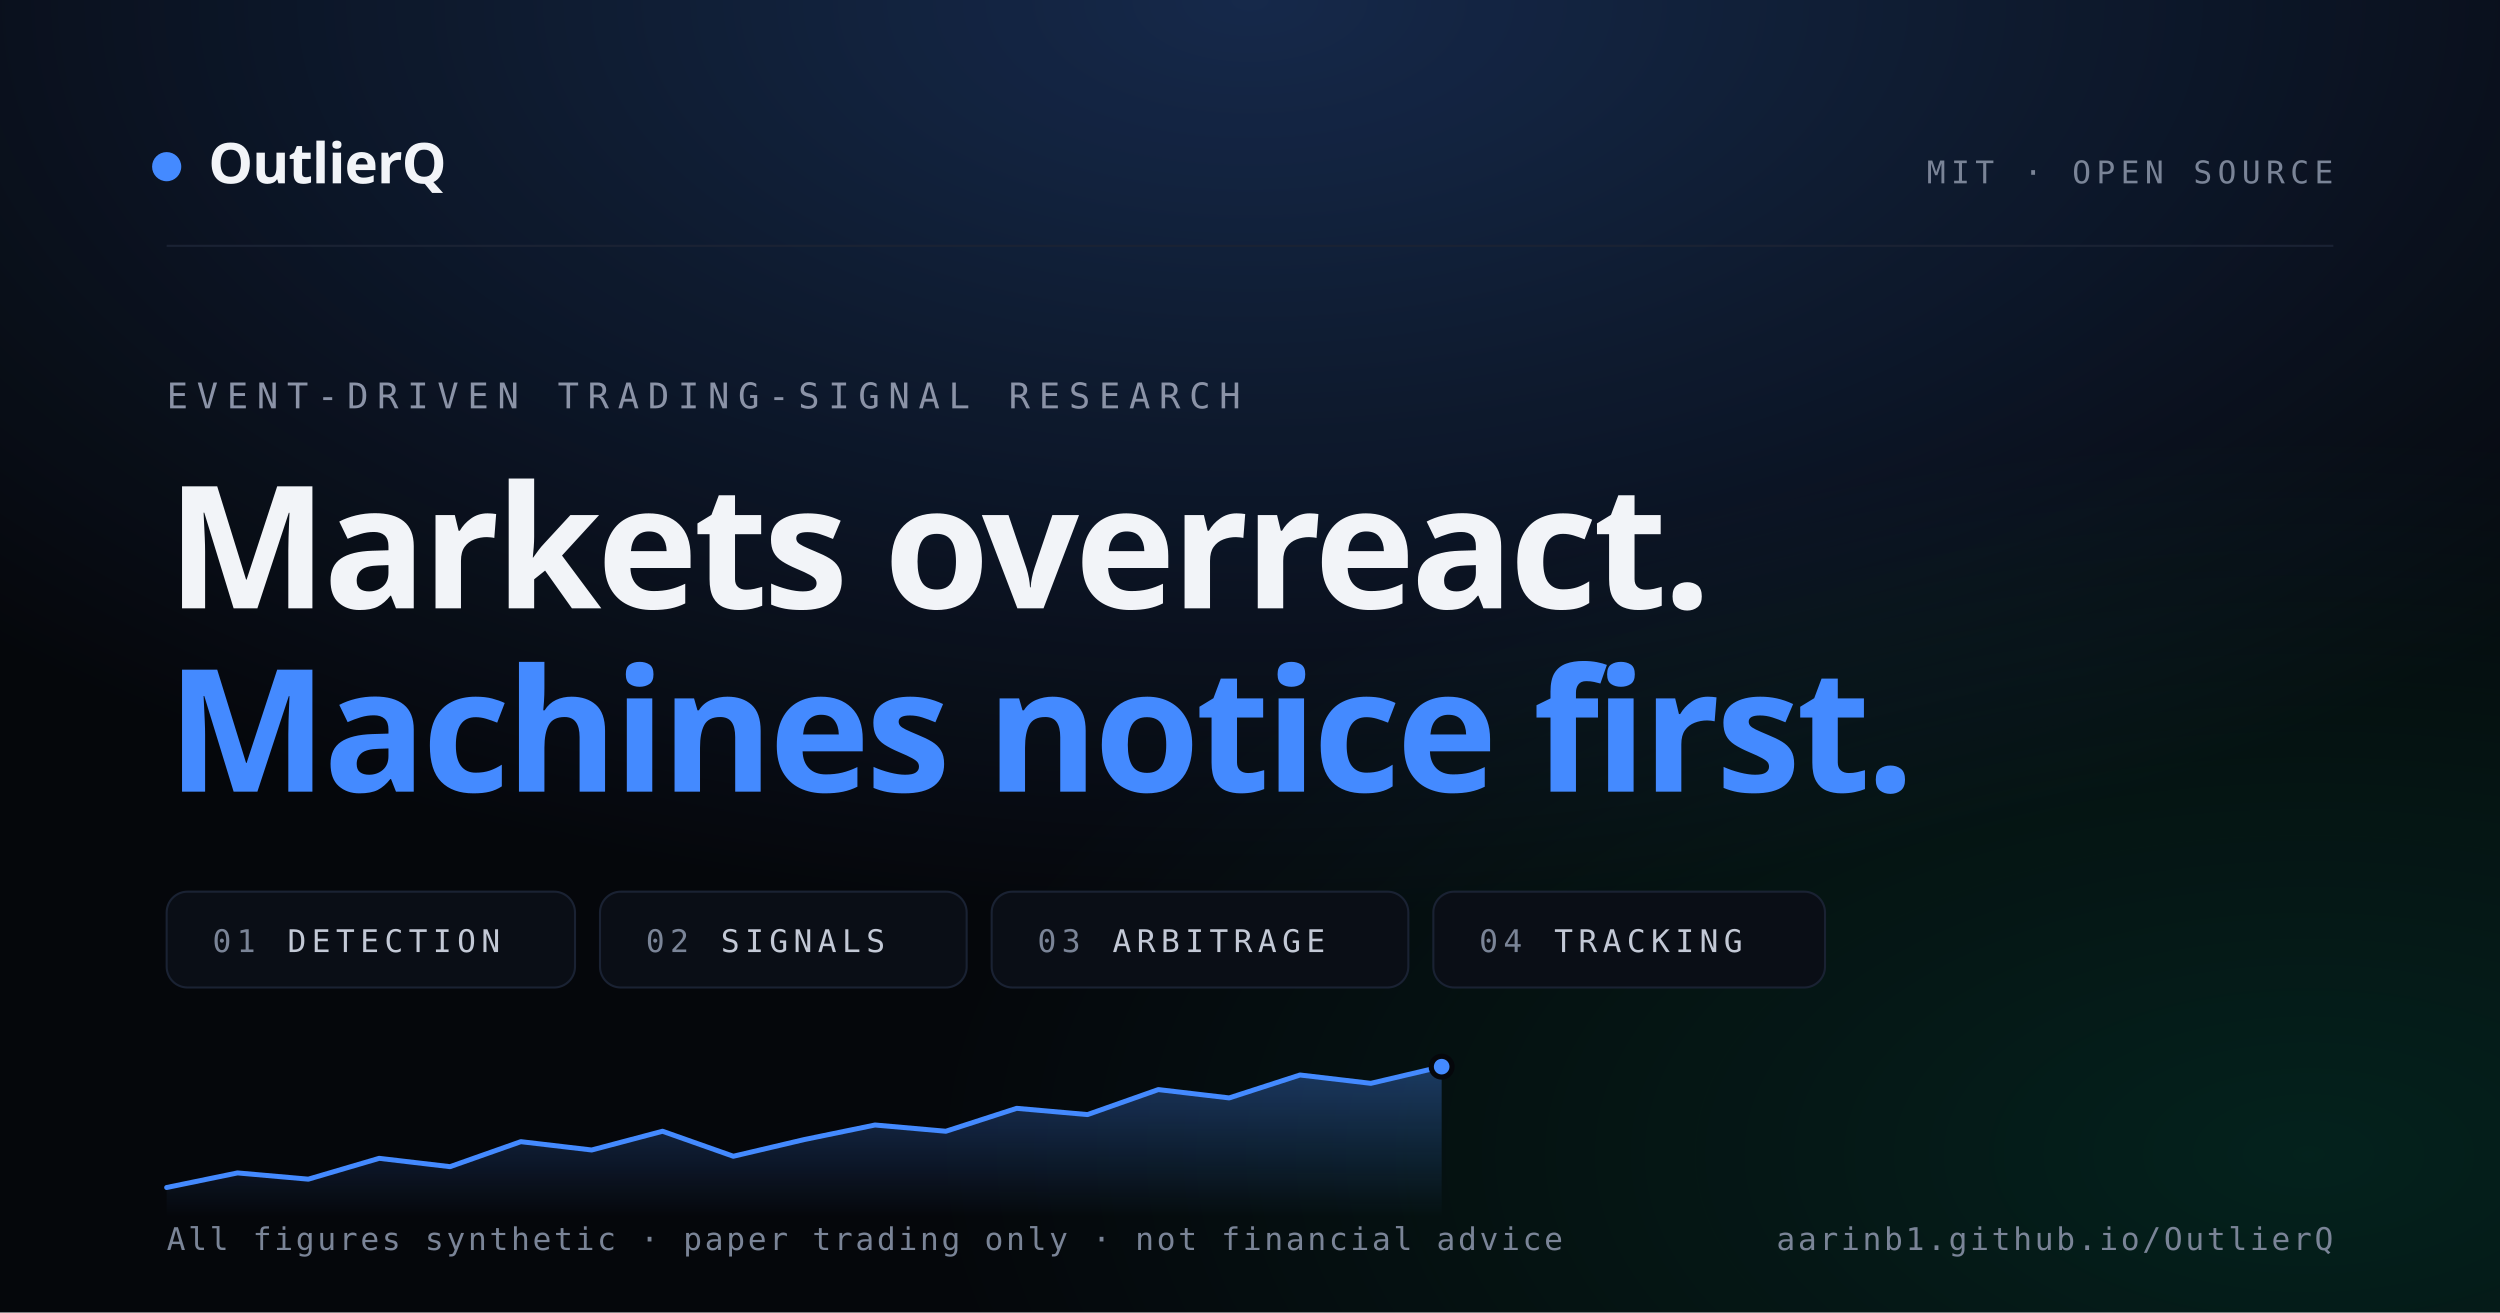
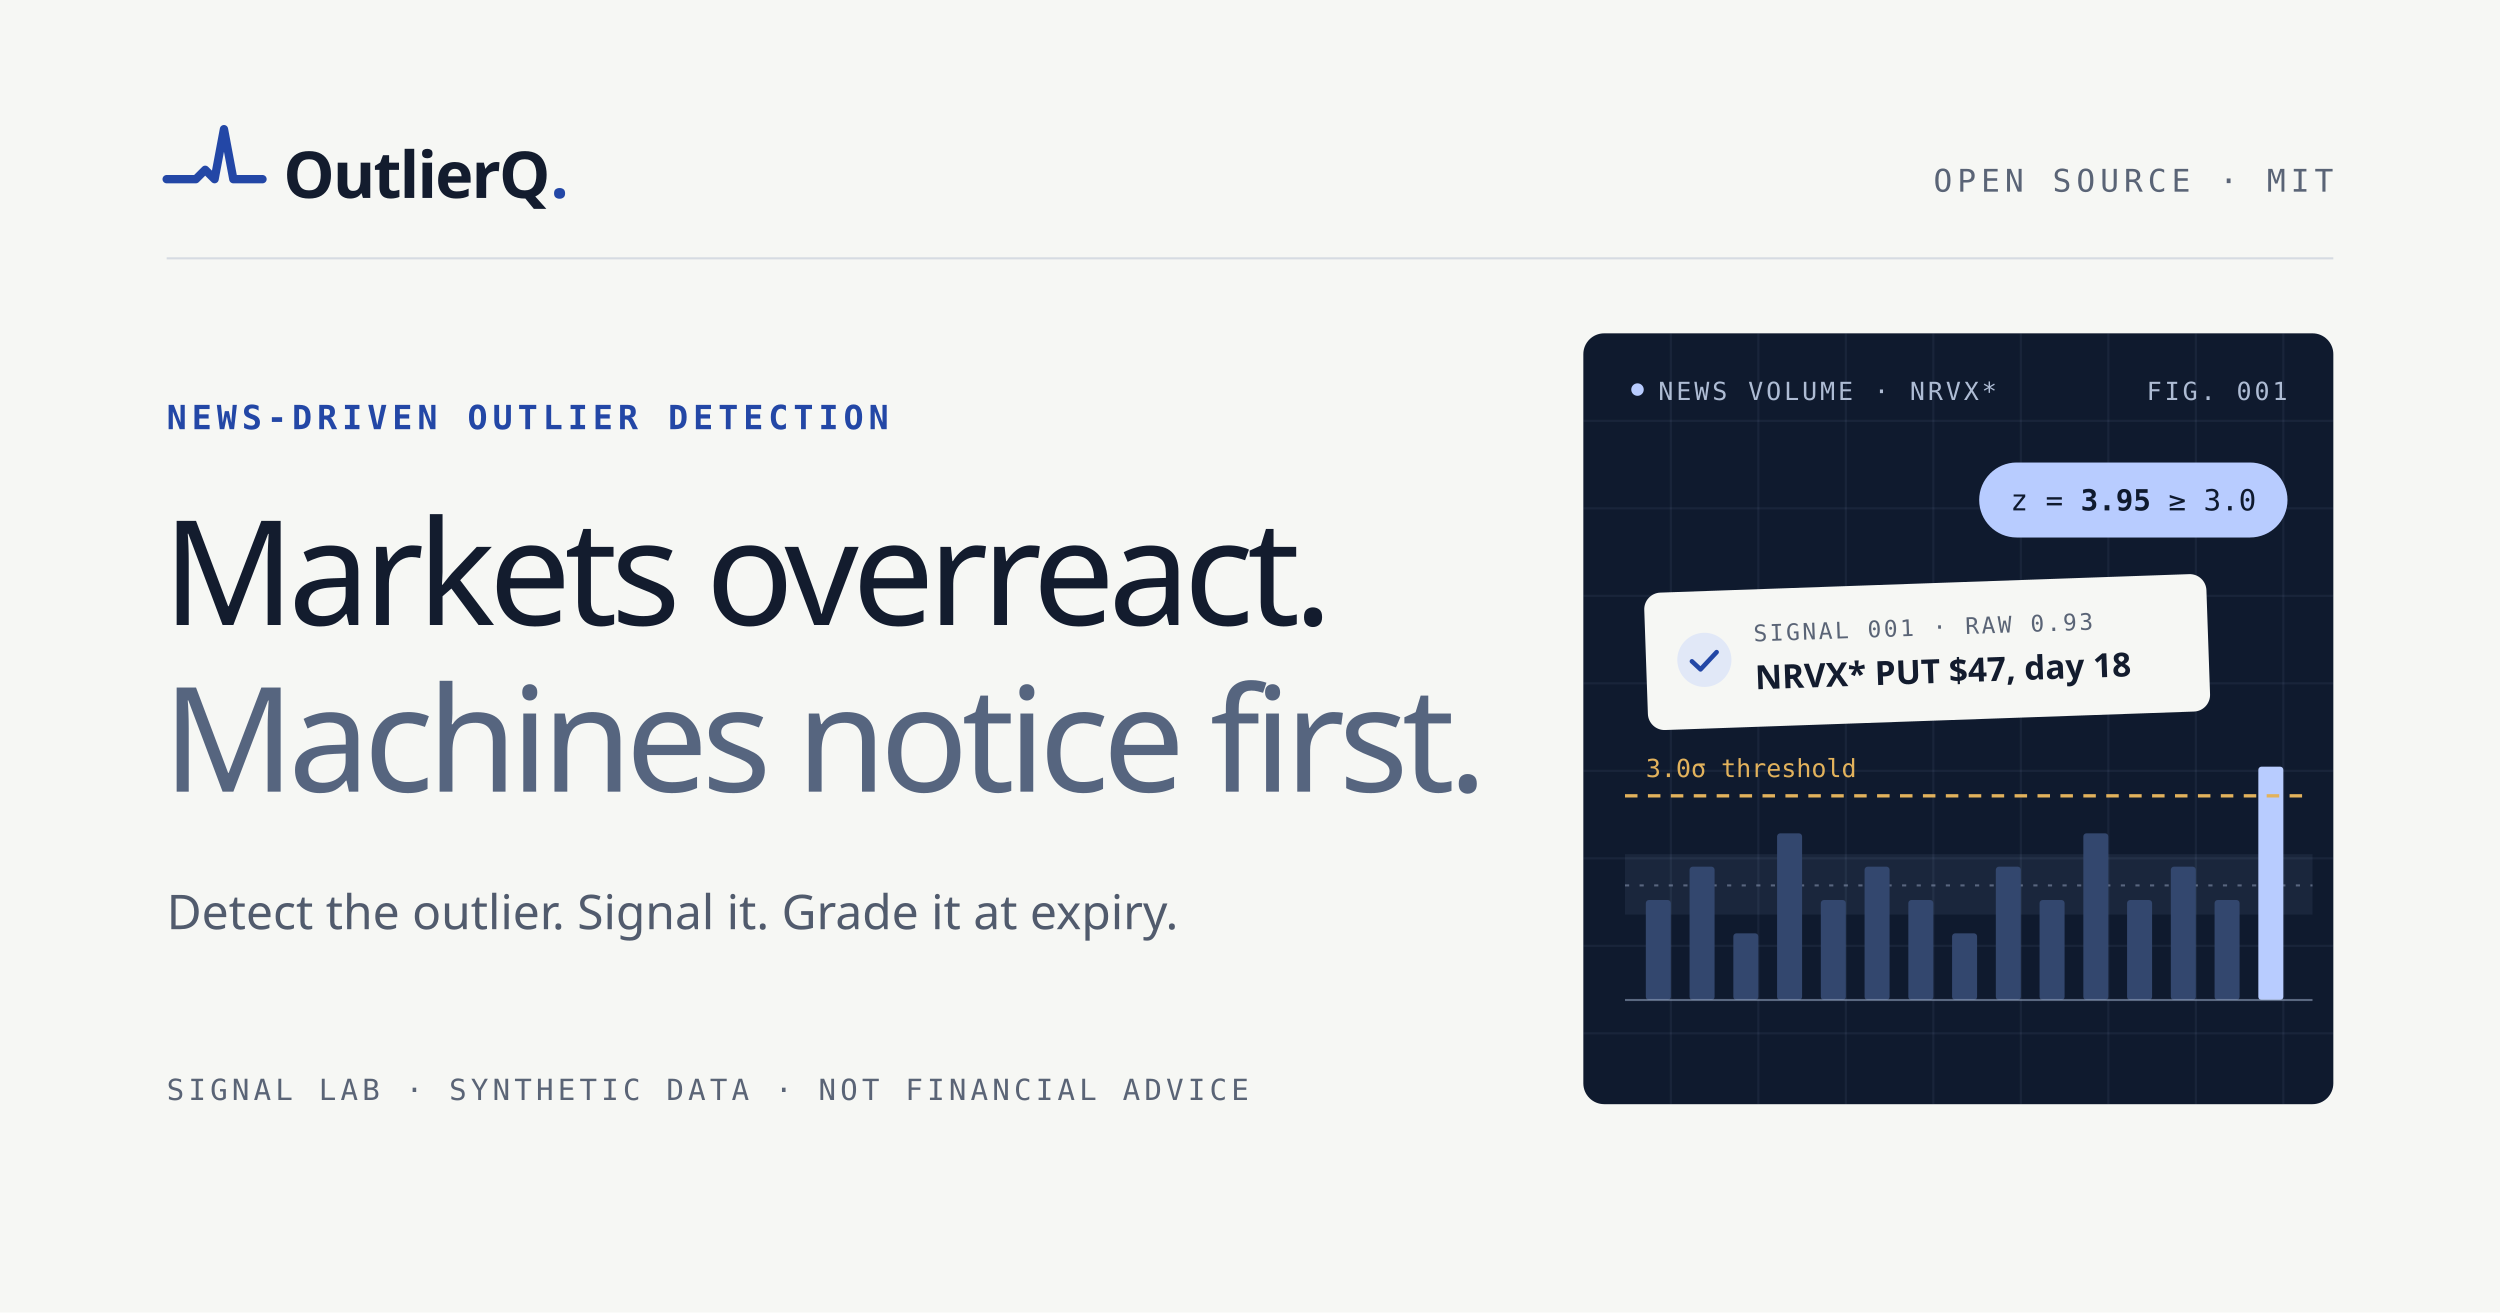
- <svg xmlns="http://www.w3.org/2000/svg" width="1200" height="630" viewBox="0 0 1200 630" role="img" aria-label="OutlierQ — an open research platform for event-driven trading signals. All figures synthetic. Not financial advice.">
-   <defs>
-     <radialGradient id="glowTop" cx="50%" cy="0%" r="70%">
-       <stop offset="0%" stop-color="#448aff" stop-opacity="0.26" />
-       <stop offset="100%" stop-color="#448aff" stop-opacity="0" />
-     </radialGradient>
-     <radialGradient id="glowRight" cx="92%" cy="88%" r="55%">
-       <stop offset="0%" stop-color="#00d68f" stop-opacity="0.13" />
-       <stop offset="100%" stop-color="#00d68f" stop-opacity="0" />
-     </radialGradient>
-     <linearGradient id="spark" x1="0" y1="0" x2="0" y2="1">
-       <stop offset="0%" stop-color="#448aff" stop-opacity="0.34" />
-       <stop offset="100%" stop-color="#448aff" stop-opacity="0" />
-     </linearGradient>
-   </defs>
-   <rect width="1200" height="630" fill="#05070b" />
-   <rect width="1200" height="630" fill="url(#glowTop)" />
-   <rect width="1200" height="630" fill="url(#glowRight)" />
-   <circle cx="80" cy="80" r="7" fill="#448aff" />
-   <text x="100" y="88" font-family="'IBM Plex Sans', system-ui, sans-serif" font-size="27" font-weight="600" fill="#f2f4f8" letter-spacing="-0.4">OutlierQ</text>
-   <text x="1120" y="88" text-anchor="end" font-family="'JetBrains Mono', monospace" font-size="15" fill="#7a8497" letter-spacing="2.6">MIT · OPEN SOURCE</text>
-   <line x1="80" y1="118" x2="1120" y2="118" stroke="#1a2233" stroke-width="1" />
-   <text x="80" y="196" font-family="'JetBrains Mono', monospace" font-size="17" fill="#8b93a7" letter-spacing="4.2">EVENT-DRIVEN TRADING-SIGNAL RESEARCH</text>
-   <text x="80" y="292" font-family="'IBM Plex Sans', system-ui, sans-serif" font-size="82" font-weight="600" fill="#f2f4f8" letter-spacing="-2.1">Markets overreact.</text>
-   <text x="80" y="380" font-family="'IBM Plex Sans', system-ui, sans-serif" font-size="82" font-weight="600" fill="#448aff" letter-spacing="-2.1">Machines notice first.</text>
-   <g font-family="'JetBrains Mono', monospace" font-size="15" letter-spacing="2.6">
-     <rect x="80" y="428" width="196" height="46" rx="10" fill="#0a0e16" stroke="#1a2233" />
-     <text x="102" y="457" fill="#7a8497">01</text>
-     <text x="138" y="457" fill="#c3c9d6">DETECTION</text>
-     <rect x="288" y="428" width="176" height="46" rx="10" fill="#0a0e16" stroke="#1a2233" />
-     <text x="310" y="457" fill="#7a8497">02</text>
-     <text x="346" y="457" fill="#c3c9d6">SIGNALS</text>
-     <rect x="476" y="428" width="200" height="46" rx="10" fill="#0a0e16" stroke="#1a2233" />
-     <text x="498" y="457" fill="#7a8497">03</text>
-     <text x="534" y="457" fill="#c3c9d6">ARBITRAGE</text>
-     <rect x="688" y="428" width="188" height="46" rx="10" fill="#0a0e16" stroke="#1a2233" />
-     <text x="710" y="457" fill="#7a8497">04</text>
-     <text x="746" y="457" fill="#c3c9d6">TRACKING</text>
+ <svg xmlns="http://www.w3.org/2000/svg" width="1200" height="630" viewBox="0 0 1200 630" role="img" aria-label="OutlierQ: a news-volume spike crossing a 3.0 sigma threshold and becoming a graded signal. All figures synthetic. Not financial advice.">
+   <rect width="1200" height="630" fill="#f6f7f4" />
+   <path d="M80 86h14l4.5-4.5 4.5 4.5 4.5-24 4.5 24h14" fill="none" stroke="#2347a6" stroke-width="4" stroke-linecap="round" stroke-linejoin="round" />
+   <text x="136" y="95" font-family="'IBM Plex Sans', system-ui, sans-serif" font-size="31" font-weight="600" fill="#131c2e" letter-spacing="-0.9">OutlierQ<tspan fill="#2347a6">.</tspan>
+   </text>
+   <text x="1120" y="92" text-anchor="end" font-family="'JetBrains Mono', monospace" font-size="15" fill="#5a6476" letter-spacing="2.4">OPEN SOURCE · MIT</text>
+   <line x1="80" y1="124" x2="1120" y2="124" stroke="#d6dbe2" stroke-width="1" />
+   <text x="80" y="206" font-family="'JetBrains Mono', monospace" font-size="16" font-weight="600" fill="#2347a6" letter-spacing="2.4">NEWS-DRIVEN OUTLIER DETECTION</text>
+   <text x="78" y="300" font-family="'IBM Plex Sans', system-ui, sans-serif" font-size="70" font-weight="500" fill="#131c2e" letter-spacing="-3.1">Markets overreact.</text>
+   <text x="78" y="380" font-family="'IBM Plex Sans', system-ui, sans-serif" font-size="70" font-weight="500" fill="#56657f" letter-spacing="-3.1">Machines notice first.</text>
+   <text x="80" y="446" font-family="'IBM Plex Sans', system-ui, sans-serif" font-size="23" fill="#515b6d">Detect the outlier. Signal it. Grade it at expiry.</text>
+   <text x="80" y="528" font-family="'JetBrains Mono', monospace" font-size="14" fill="#5a6476" letter-spacing="2">SIGNAL LAB · SYNTHETIC DATA · NOT FINANCIAL ADVICE</text>
+   <rect x="760" y="160" width="360" height="370" rx="10" fill="#0f1a2e" />
+   <g stroke="#b8ccff" stroke-opacity="0.06">
+     <path d="M760 202h360M760 244h360M760 286h360M760 328h360M760 370h360M760 412h360M760 454h360M760 496h360" />
+     <path d="M802 160v370M844 160v370M886 160v370M928 160v370M970 160v370M1012 160v370M1054 160v370M1096 160v370" />
  </g>
-   <g transform="translate(80 508)">
-     <path d="M0 62 L34 55 L68 58 L102 48 L136 52 L170 40 L204 44 L238 35 L272 47 L306 39 L340 32 L374 35 L408 24 L442 27 L476 15 L510 19 L544 8 L578 12 L612 4 L612 76 L0 76 Z" fill="url(#spark)" />
-     <path d="M0 62 L34 55 L68 58 L102 48 L136 52 L170 40 L204 44 L238 35 L272 47 L306 39 L340 32 L374 35 L408 24 L442 27 L476 15 L510 19 L544 8 L578 12 L612 4" fill="none" stroke="#448aff" stroke-width="2.4" stroke-linejoin="round" stroke-linecap="round" />
-     <circle cx="612" cy="4" r="5" fill="#448aff" stroke="#05070b" stroke-width="2.5" />
+   <circle cx="786" cy="187" r="3" fill="#b8ccff" />
+   <text x="796" y="192" font-family="'JetBrains Mono', monospace" font-size="12" fill="#aebcd4" letter-spacing="1.4">NEWS VOLUME · NRVX*</text>
+   <text x="1098" y="192" text-anchor="end" font-family="'JetBrains Mono', monospace" font-size="12" fill="#aebcd4" letter-spacing="1.4">FIG. 001</text>
+   <rect x="780" y="410" width="330" height="29" fill="#b8ccff" opacity="0.07" />
+   <line x1="780" x2="1110" y1="425" y2="425" stroke="#98a7c2" stroke-opacity="0.5" stroke-dasharray="2 5" />
+   <g fill="#33476e">
+     <rect x="790" y="432" width="12" height="48" rx="1.5" />
+     <rect x="811" y="416" width="12" height="64" rx="1.5" />
+     <rect x="832" y="448" width="12" height="32" rx="1.5" />
+     <rect x="853" y="400" width="12" height="80" rx="1.5" />
+     <rect x="874" y="432" width="12" height="48" rx="1.5" />
+     <rect x="895" y="416" width="12" height="64" rx="1.5" />
+     <rect x="916" y="432" width="12" height="48" rx="1.5" />
+     <rect x="937" y="448" width="12" height="32" rx="1.5" />
+     <rect x="958" y="416" width="12" height="64" rx="1.5" />
+     <rect x="979" y="432" width="12" height="48" rx="1.5" />
+     <rect x="1000" y="400" width="12" height="80" rx="1.5" />
+     <rect x="1021" y="432" width="12" height="48" rx="1.5" />
+     <rect x="1042" y="416" width="12" height="64" rx="1.5" />
+     <rect x="1063" y="432" width="12" height="48" rx="1.5" />
  </g>
-   <text x="80" y="600" font-family="'JetBrains Mono', monospace" font-size="15" fill="#7a8497" letter-spacing="1.3">All figures synthetic · paper trading only · not financial advice</text>
-   <text x="1120" y="600" text-anchor="end" font-family="'JetBrains Mono', monospace" font-size="15" fill="#7a8497" letter-spacing="1.3">aarinb1.github.io/OutlierQ</text>
+   <rect x="1084" y="368" width="12" height="112" rx="1.5" fill="#b8ccff" />
+   <line x1="780" x2="1110" y1="382" y2="382" stroke="#e2b25c" stroke-width="1.6" stroke-dasharray="6 5" />
+   <text x="790" y="373" font-family="'JetBrains Mono', monospace" font-size="12" fill="#e2b25c">3.0σ threshold</text>
+   <line x1="780" x2="1110" y1="480" y2="480" stroke="#98a7c2" stroke-opacity="0.55" />
+   <rect x="950" y="222" width="148" height="36" rx="18" fill="#b8ccff" />
+   <text x="1024" y="245" text-anchor="middle" font-family="'JetBrains Mono', monospace" font-size="14" fill="#0f1a2e">z = <tspan font-weight="600">3.95</tspan>  ≥ 3.0</text>
+   <g transform="rotate(-2 925 312)">
+     <rect x="790" y="280" width="270" height="66" rx="8" fill="#f6f7f4" />
+     <circle cx="818" cy="313" r="13" fill="#e1e8f7" />
+     <path d="M812 313.5l4 4 8-8" fill="none" stroke="#2347a6" stroke-width="2.2" stroke-linecap="round" stroke-linejoin="round" />
+     <text x="842" y="305" font-family="'JetBrains Mono', monospace" font-size="11" fill="#5a6476" letter-spacing="1.2">SIGNAL 001 · RAW 0.93</text>
+     <text x="842" y="328" font-family="'IBM Plex Sans', system-ui, sans-serif" font-size="16" font-weight="600" fill="#131c2e">NRVX* PUT $47, day 18</text>
+   </g>
</svg>
